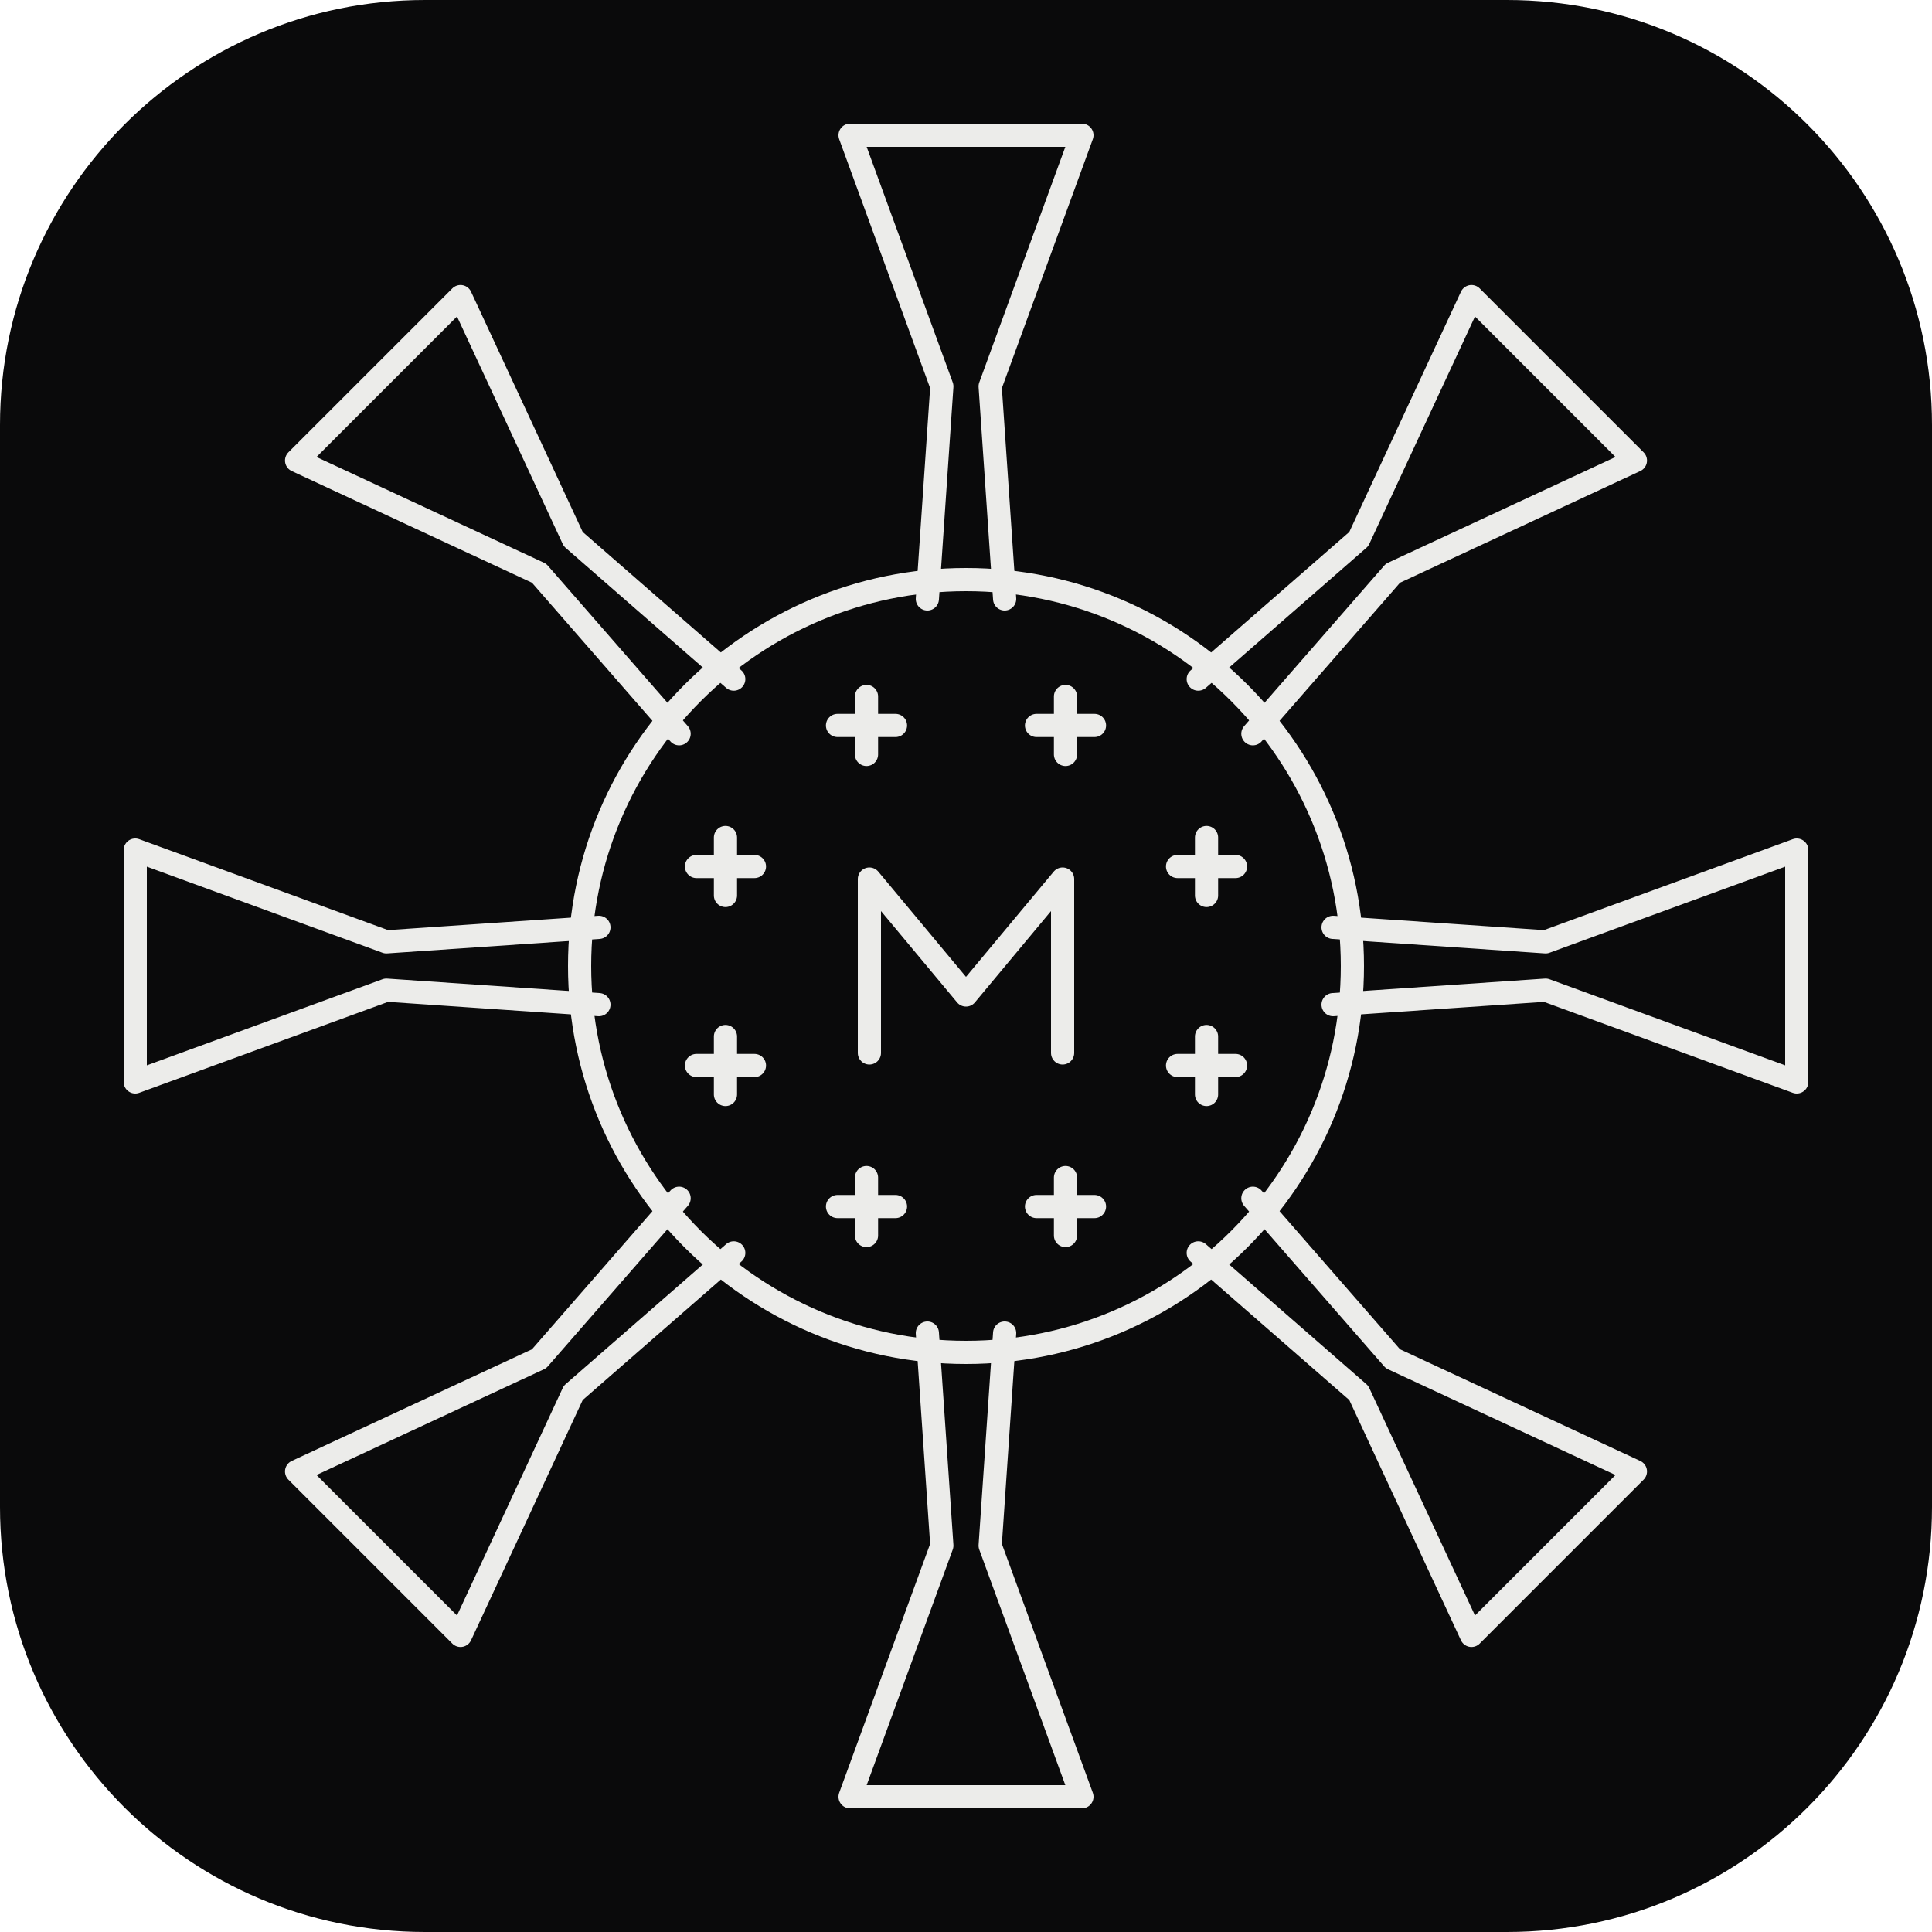
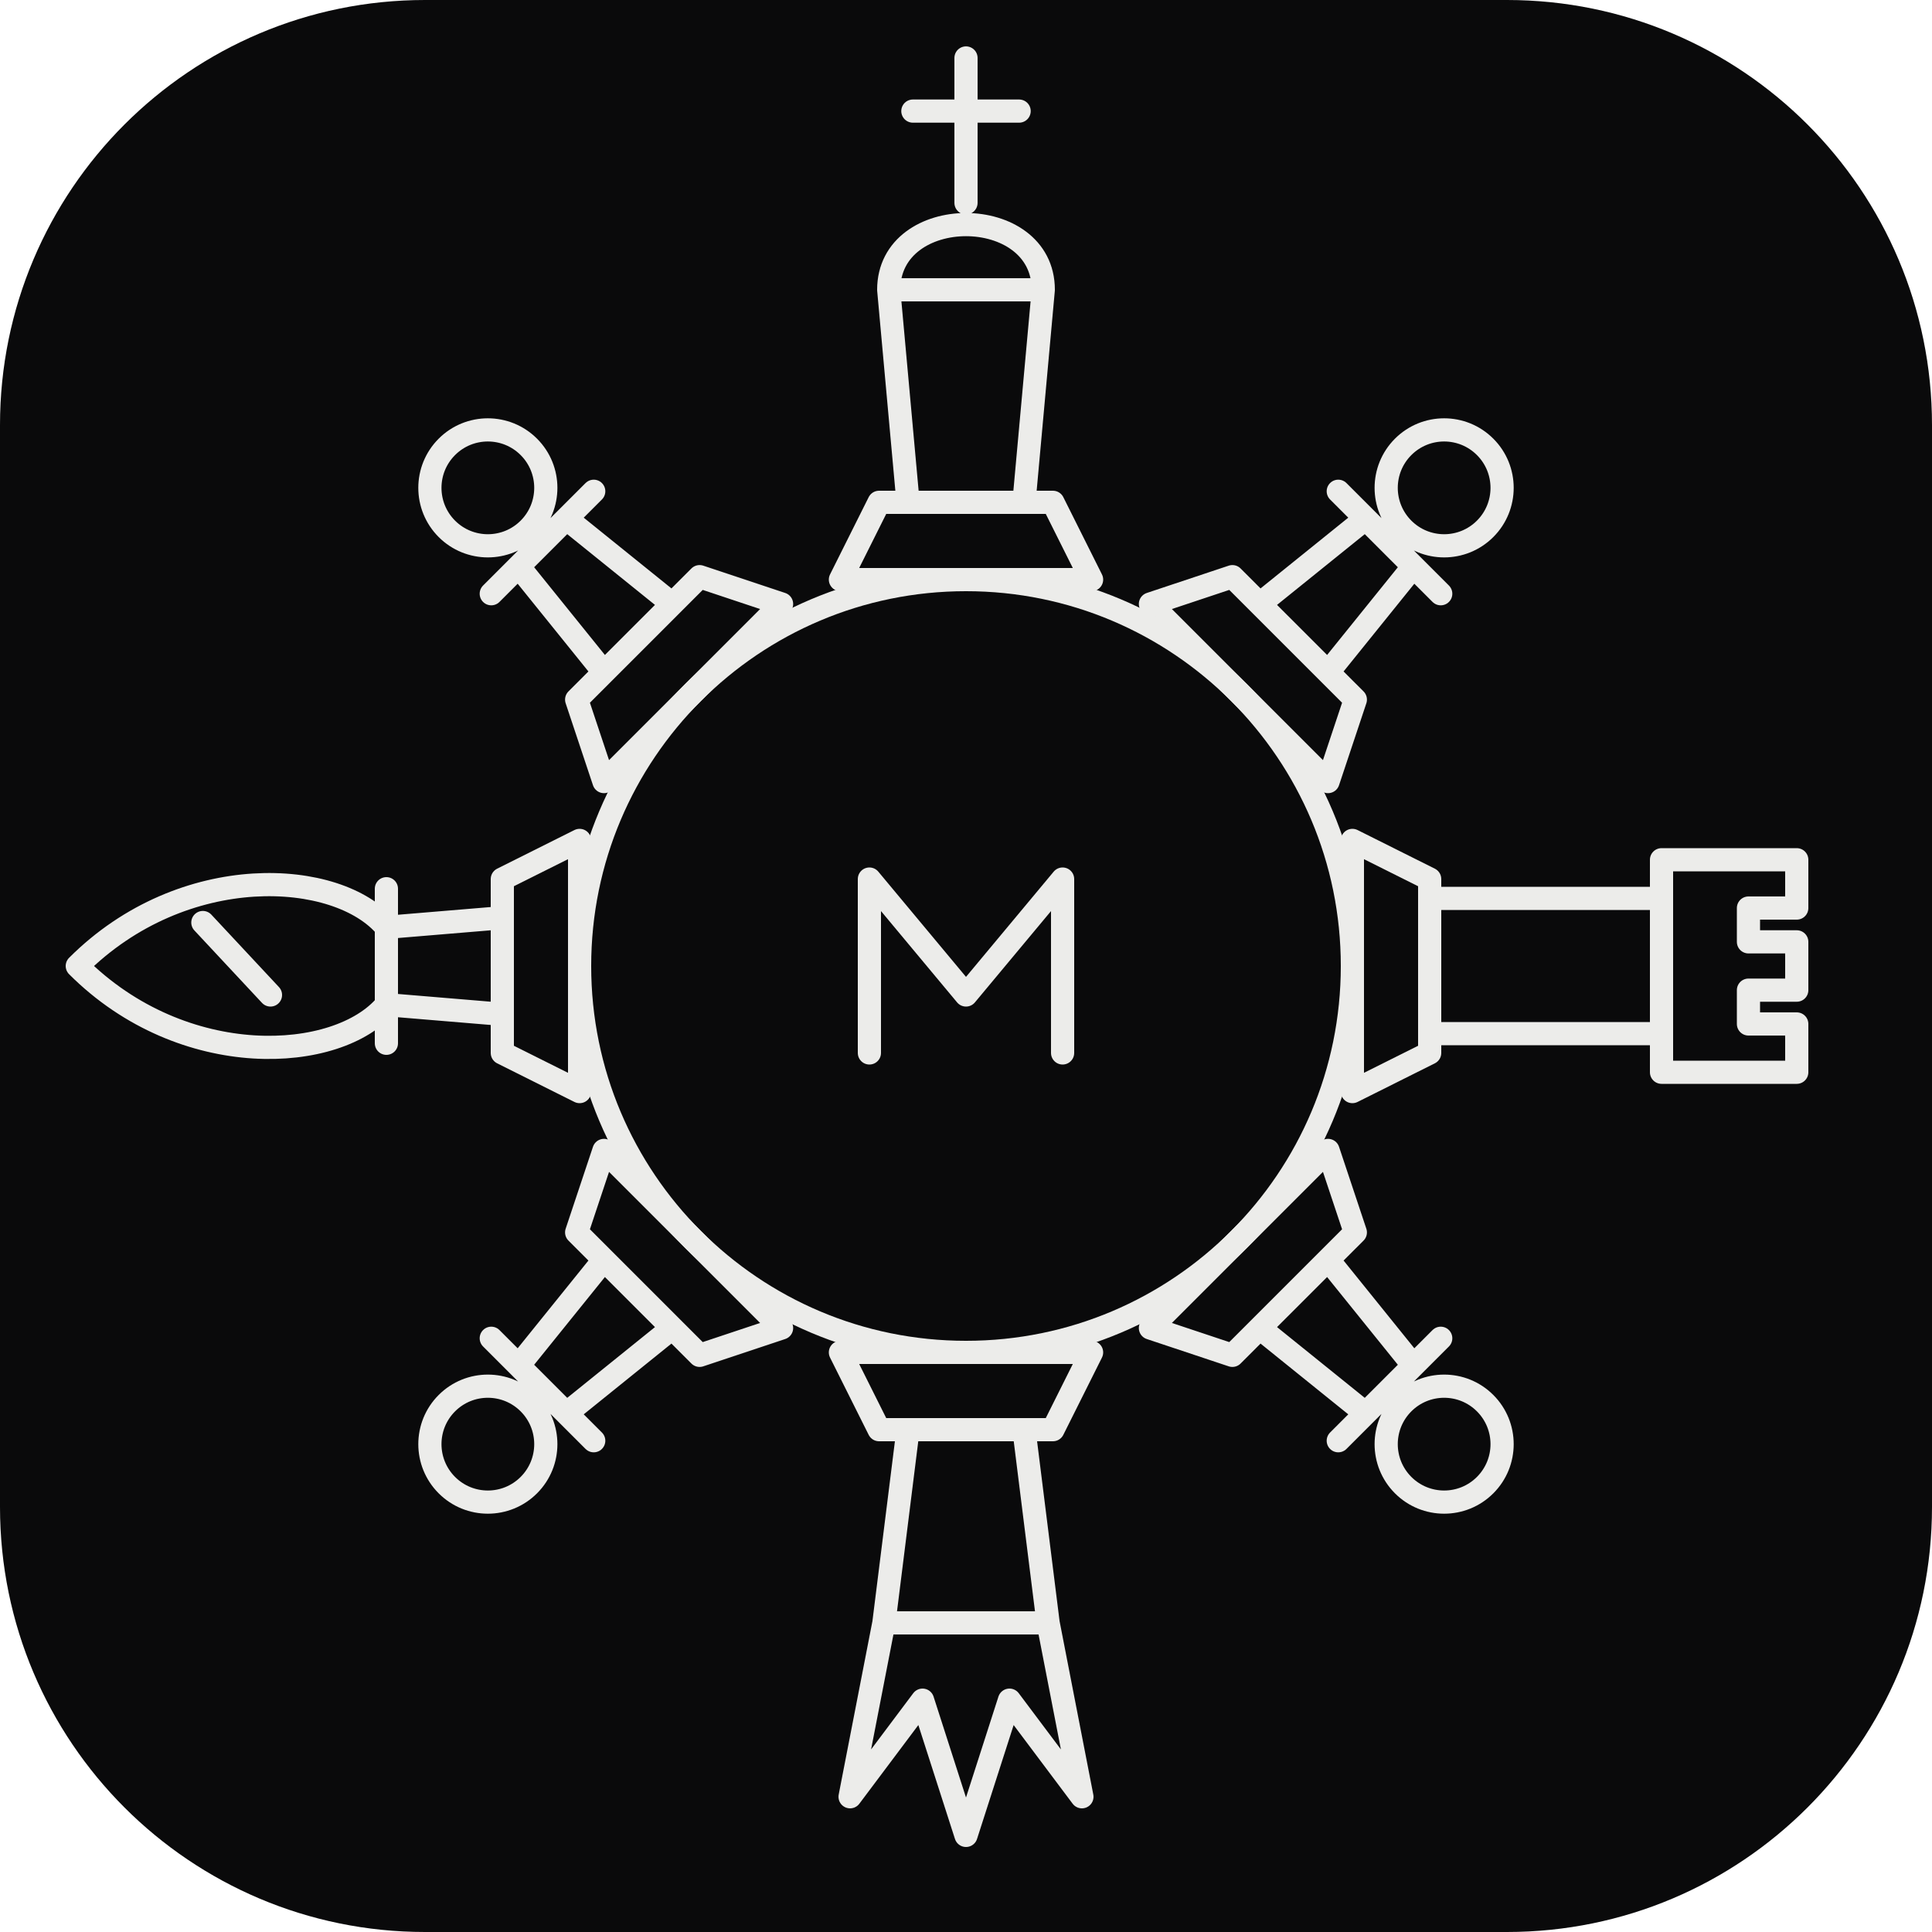
<svg xmlns="http://www.w3.org/2000/svg" viewBox="0 0 200 200" color="#ececea">
  <rect width="200" height="200" rx="44" fill="#0a0a0b" />
  <g fill="none" stroke="currentColor" stroke-width="2.4" stroke-linecap="round" stroke-linejoin="round">
-     <path d="M96 62 L97.5 40 L88 14 H112 L102.5 40 L104 62" transform="rotate(0 100 100)" />
-     <path d="M96 62 L97.5 40 L88 14 H112 L102.5 40 L104 62" transform="rotate(45 100 100)" />
-     <path d="M96 62 L97.5 40 L88 14 H112 L102.5 40 L104 62" transform="rotate(90 100 100)" />
-     <path d="M96 62 L97.5 40 L88 14 H112 L102.5 40 L104 62" transform="rotate(135 100 100)" />
-     <path d="M96 62 L97.5 40 L88 14 H112 L102.5 40 L104 62" transform="rotate(180 100 100)" />
-     <path d="M96 62 L97.5 40 L88 14 H112 L102.5 40 L104 62" transform="rotate(225 100 100)" />
-     <path d="M96 62 L97.5 40 L88 14 H112 L102.5 40 L104 62" transform="rotate(270 100 100)" />
-     <path d="M96 62 L97.5 40 L88 14 H112 L102.5 40 L104 62" transform="rotate(315 100 100)" />
+     <path d="M87 60 L91 52 H109 L113 60 Z M94 52 L92 30 M106 52 L108 30 M92 30 C92 21 108 21 108 30 Z M100 21 V6 M94.5 11.5 H105.5" transform="rotate(0 100 100)" />
+     <path d="M87 60 L91 52 H109 L113 60 Z M95 52 L96.5 38 M105 52 L103.5 38 M92.5 38 H107.5 M100 36 m-6 -6 a6 6 0 1 0 12 0 a6 6 0 1 0 -12 0" transform="rotate(45 100 100)" />
+     <path d="M87 60 L91 52 H109 L113 60 Z M93 52 V28 M107 52 V28 M89 28 V14 H94 V19 H97.5 V14 H102.5 V19 H106 V14 H111 V28 Z" transform="rotate(90 100 100)" />
+     <path d="M87 60 L91 52 H109 L113 60 Z M95 52 L96.5 38 M105 52 L103.5 38 M92.5 38 H107.5 M100 36 m-6 -6 a6 6 0 1 0 12 0 a6 6 0 1 0 -12 0" transform="rotate(135 100 100)" />
+     <path d="M87 60 L91 52 H109 L113 60 Z M94 52 L91.5 32 M106 52 L108.5 32 M91.5 32 L88 14 L95.5 24 L100 10 L104.5 24 L112 14 L108.5 32 Z" transform="rotate(180 100 100)" />
+     <path d="M87 60 L91 52 H109 L113 60 Z M95 52 L96.5 38 M105 52 L103.5 38 M92.5 38 H107.5 M100 36 m-6 -6 a6 6 0 1 0 12 0 a6 6 0 1 0 -12 0" transform="rotate(225 100 100)" />
+     <path d="M87 60 L91 52 H109 L113 60 Z M95 52 L96 40 M105 52 L104 40 M92 40 H108 M100 8 C89 19 90 35 96 40 H104 C110 35 111 19 100 8 Z M104.5 21 L97 28" transform="rotate(270 100 100)" />
+     <path d="M87 60 L91 52 H109 L113 60 Z M95 52 L96.5 38 M105 52 L103.5 38 M92.5 38 H107.5 M100 36 m-6 -6 a6 6 0 1 0 12 0 a6 6 0 1 0 -12 0" transform="rotate(315 100 100)" />
    <circle cx="100" cy="100" r="40" />
-     <path d="M107.3 75.1h6M110.3 72.1v6" />
-     <path d="M121.9 89.7h6M124.9 86.7v6" />
-     <path d="M121.9 110.3h6M124.9 107.3v6" />
-     <path d="M107.3 124.9h6M110.3 121.9v6" />
-     <path d="M86.7 124.9h6M89.7 121.9v6" />
-     <path d="M72.1 110.3h6M75.1 107.3v6" />
-     <path d="M72.1 89.7h6M75.1 86.7v6" />
-     <path d="M86.7 75.1h6M89.7 72.1v6" />
    <path d="M90 109V91l10 12 10-12v18" />
  </g>
</svg>
